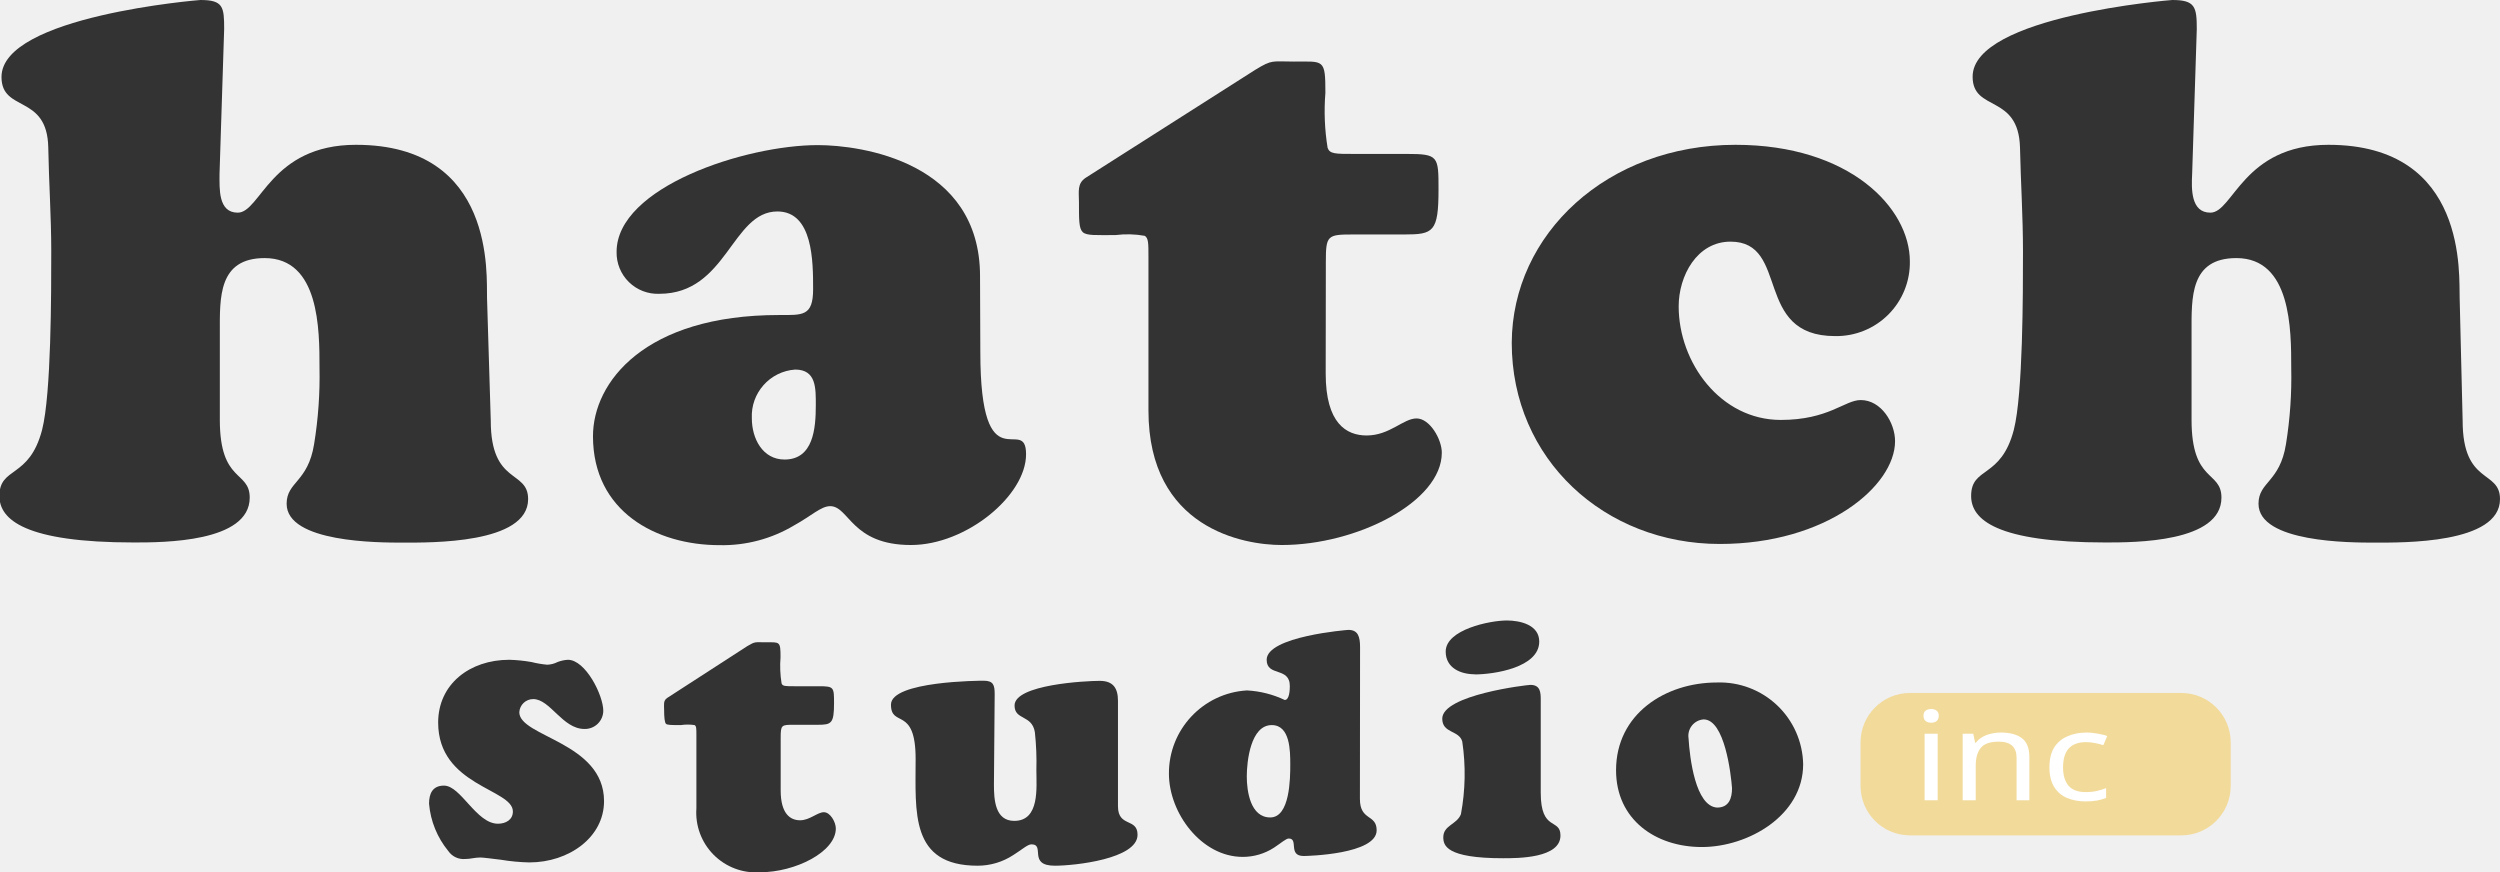
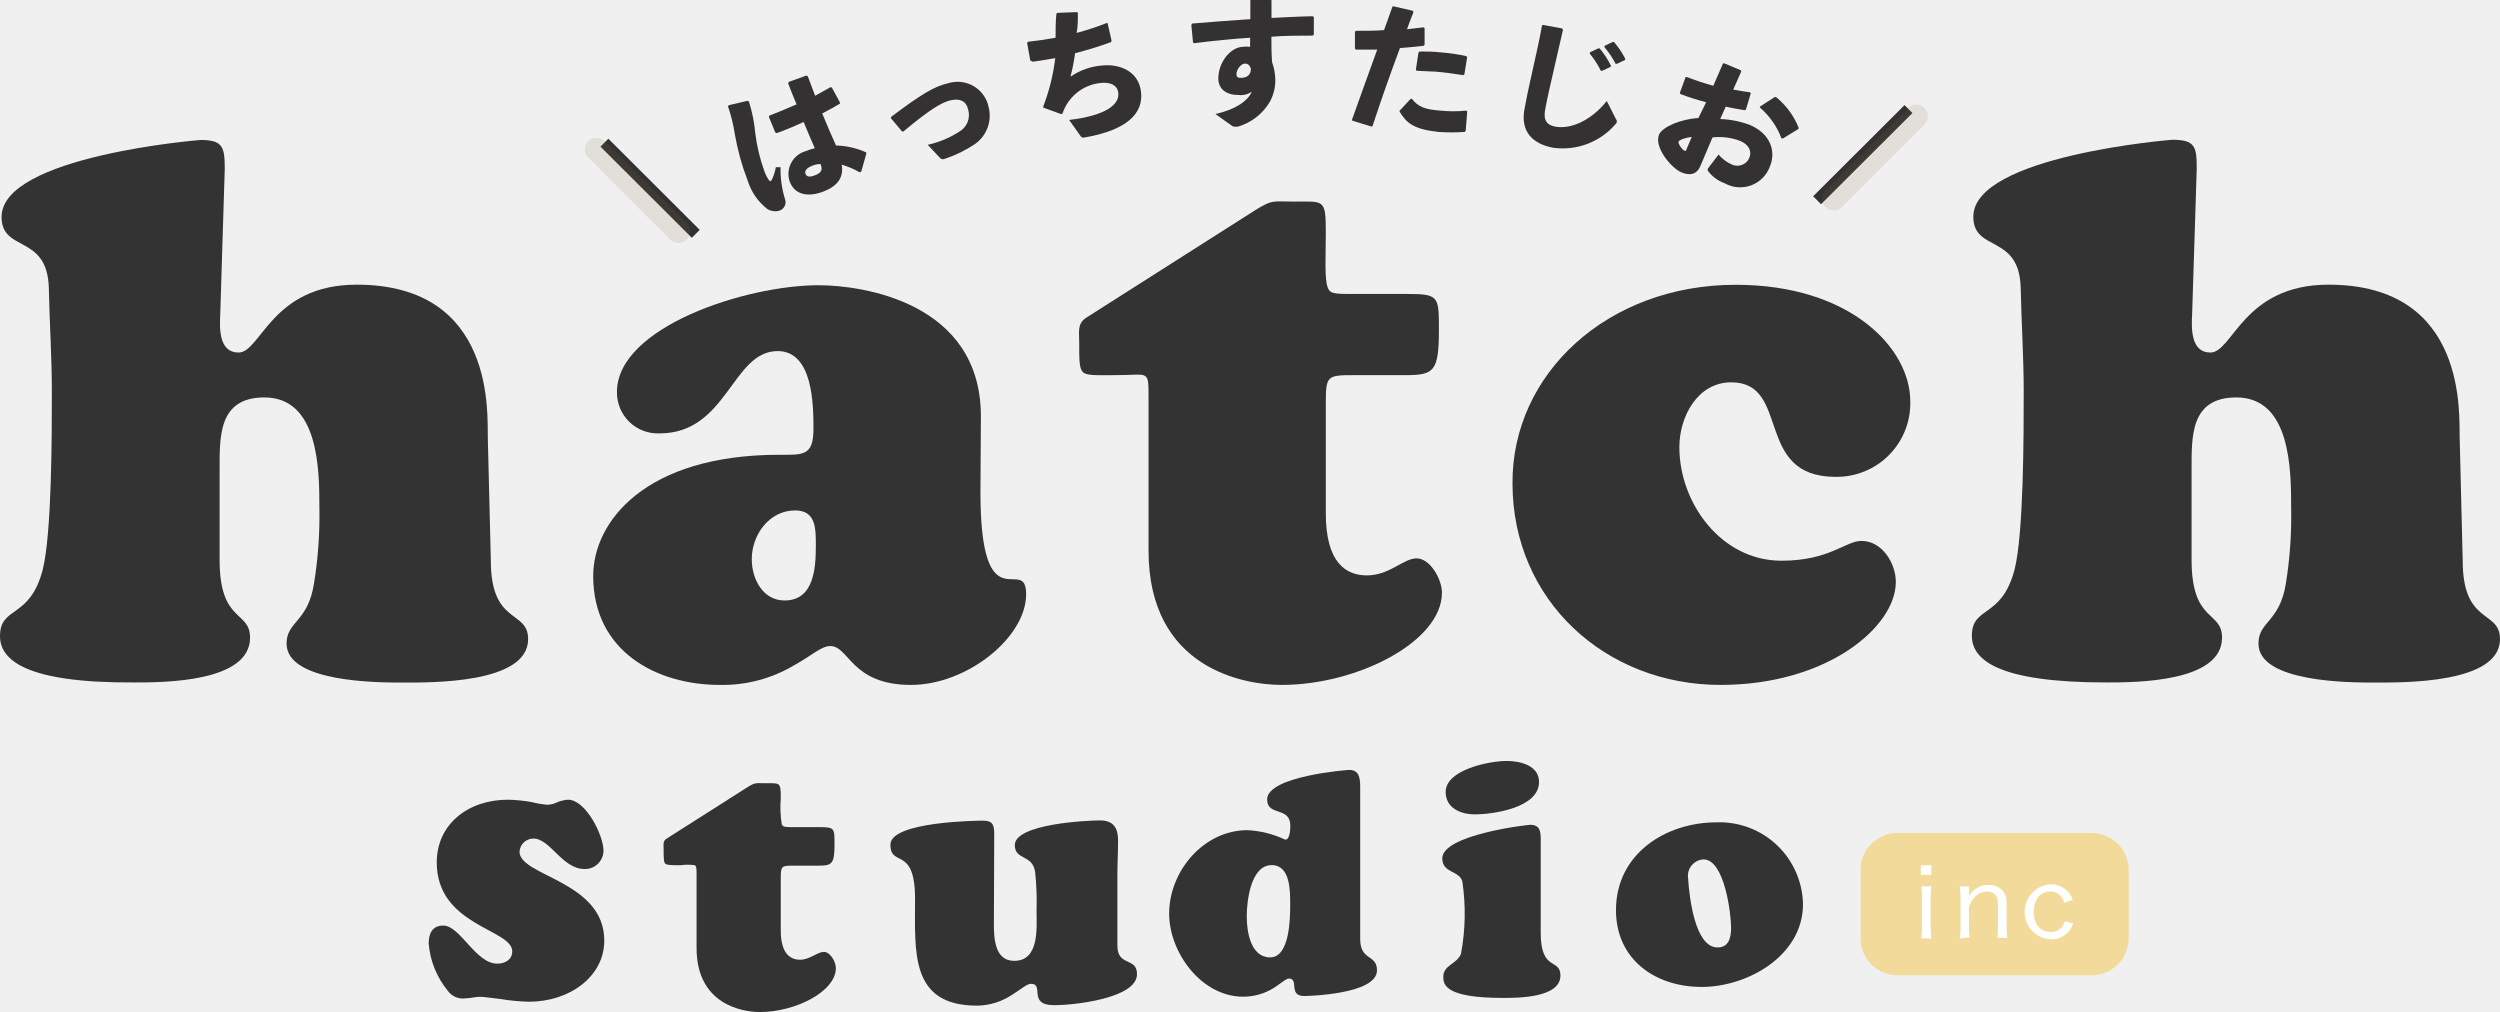
- <svg xmlns="http://www.w3.org/2000/svg" viewBox="0 0 167.29 58.34">
+ <svg xmlns="http://www.w3.org/2000/svg" viewBox="0 0 223.24 90.35">
  <defs>
-     <style>.cls-1{fill:#343334;}.cls-2{opacity:0.85;}.cls-3{fill:#f2d68b;}.cls-4{font-size:8.3px;fill:#fff;font-family:OratorStd, Orator Std;}</style>
+     <style>.cls-1{fill:#343334;}.cls-2{opacity:0.85;}.cls-3{fill:#f2d68b;}.cls-4{fill:#fff;}.cls-5{fill:#333132;}.cls-6{fill:none;stroke:#333132;stroke-miterlimit:10;}.cls-7{opacity:0.14;}.cls-8{fill:#896b4a;}</style>
  </defs>
  <g id="Layer_2" data-name="Layer 2">
    <g id="Layer_1-2" data-name="Layer 1">
-       <path class="cls-1" d="M32.84,28.15c0,4.33,2.5,3.26,2.5,5.25,0,3-6.53,2.91-8.41,2.91-1.58,0-7.75,0-7.75-2.6,0-1.48,1.43-1.43,1.84-4a28.11,28.11,0,0,0,.36-5.1c0-2.55,0-7.34-3.67-7.34-3.11,0-3,2.65-3,4.95V28.1c0,4.23,2,3.37,2,5.2,0,3-5.81,3-7.75,3-7.29,0-9-1.53-9-3.11,0-2,2-1.12,2.86-4.44.61-2.4.61-9.13.61-11.94,0-2.29-.16-4.64-.2-6.94C3.16,6.27.1,7.55.1,5.15.1,1.07,13.36,0,13.41,0,14.94,0,15,.46,15,1.94l-.31,9.69c0,1-.1,2.6,1.22,2.6,1.53,0,2.2-4.54,7.91-4.54,9.39,0,8.72,8.82,8.77,10.25Z" />
-       <path class="cls-1" d="M65.6,23.56c0,9,3.06,4.08,3.06,6.84s-4,6.07-7.7,6.07c-4,0-4.13-2.6-5.41-2.6-.61,0-1.27.66-2.4,1.28a9.33,9.33,0,0,1-5,1.33c-4.23,0-8.47-2.24-8.47-7.29,0-3.62,3.47-8.11,12.44-8.11,1.58,0,2.29.1,2.29-1.73s0-5.2-2.39-5.2c-3.06,0-3.37,5.51-7.9,5.51a2.75,2.75,0,0,1-2.86-2.81c0-4.33,8.62-7.14,13.46-7.14,2.91,0,10.86,1.12,10.86,8.77ZM50.31,28c0,1.33.71,2.75,2.19,2.75,1.93,0,2.09-2.09,2.09-3.62,0-1.12.05-2.4-1.38-2.4A3.12,3.12,0,0,0,50.31,28Z" />
-       <path class="cls-1" d="M88.71,25c0,3.34,1.39,4.14,2.74,4.14C93,29.14,93.9,28,94.79,28s1.69,1.4,1.69,2.29c0,3.29-5.68,6.18-10.71,6.18-2.54,0-8.92-1.1-8.92-9V17.18c0-.9,0-1.25-.25-1.4a6.44,6.44,0,0,0-1.95-.05c-1.3,0-1.94.05-2.2-.2s-.25-.85-.25-2c0-.7-.14-1.25.46-1.64L84,4.67c1.15-.7,1.1-.55,2.59-.55,2,0,2.1-.2,2.1,2.09a15.27,15.27,0,0,0,.15,3.69c.15.4.5.4,1.79.4h3.49c2.14,0,2.14.15,2.14,2.39,0,2.84-.35,3-2.29,3H90.56c-1.74,0-1.84.05-1.84,1.84Z" />
-       <path class="cls-1" d="M116.13,9.69c7.65,0,11.67,4.23,11.67,7.8a4.92,4.92,0,0,1-5,5c-5.51,0-3-6.32-7-6.32-2.25,0-3.47,2.29-3.47,4.33,0,3.77,2.8,7.6,6.83,7.6,3.21,0,4.28-1.33,5.35-1.33,1.38,0,2.3,1.53,2.3,2.75,0,3-4.59,6.88-11.73,6.88-7.7,0-13.92-5.66-13.92-13.46C101.19,15.65,107.56,9.69,116.13,9.69Z" />
-       <path class="cls-1" d="M164.79,28.15c0,4.33,2.5,3.26,2.5,5.25,0,3-6.53,2.91-8.41,2.91-1.58,0-7.75,0-7.75-2.6,0-1.48,1.43-1.43,1.84-4a28.07,28.07,0,0,0,.35-5.1c0-2.55,0-7.34-3.67-7.34-3.11,0-3,2.65-3,4.95V28.1c0,4.23,2,3.37,2,5.2,0,3-5.81,3-7.75,3-7.3,0-9-1.53-9-3.11,0-2,2-1.12,2.86-4.44.61-2.4.61-9.13.61-11.94,0-2.29-.15-4.64-.2-6.94-.1-3.62-3.17-2.35-3.17-4.74C132,1.07,145.31,0,145.36,0c1.53,0,1.64.46,1.64,1.94l-.31,9.69c-.05,1-.1,2.6,1.22,2.6,1.53,0,2.19-4.54,7.9-4.54,9.38,0,8.72,8.82,8.78,10.25Z" />
-       <path class="cls-1" d="M35.56,44.3a6.88,6.88,0,0,0,1.06.18,1.64,1.64,0,0,0,.69-.18,2.28,2.28,0,0,1,.69-.15c1.18,0,2.37,2.37,2.37,3.42a1.23,1.23,0,0,1-1.26,1.21c-1.47,0-2.29-2-3.43-2a.93.93,0,0,0-.93.88c0,1.65,5.67,2,5.67,5.95,0,2.42-2.35,4.1-5,4.1a13.45,13.45,0,0,1-1.91-.18c-.64-.08-1.21-.15-1.37-.15a3.42,3.42,0,0,0-.51.05,2.8,2.8,0,0,1-.49.05A1.24,1.24,0,0,1,30,56.95a5.75,5.75,0,0,1-1.29-3.17c0-.67.23-1.21,1-1.21,1.13,0,2.16,2.55,3.61,2.55.52,0,1-.26,1-.82,0-1.52-5-1.7-5-5.95,0-2.57,2.11-4.2,4.76-4.2A10.18,10.18,0,0,1,35.56,44.3Z" />
-       <path class="cls-1" d="M52.24,52.89c0,1.59.66,2,1.3,2s1.16-.54,1.59-.54.8.66.8,1.09c0,1.56-2.7,2.93-5.09,2.93a4,4,0,0,1-4.24-4.28V49.18c0-.43,0-.59-.12-.66a3.07,3.07,0,0,0-.92,0c-.62,0-.92,0-1-.09s-.12-.4-.12-.95c0-.33-.07-.59.21-.78L50,43.24c.55-.33.52-.26,1.23-.26.95,0,1-.09,1,1a7.27,7.27,0,0,0,.07,1.75c.07.19.24.19.85.19h1.66c1,0,1,.07,1,1.14,0,1.35-.17,1.44-1.09,1.44H53.12c-.83,0-.88,0-.88.88Z" />
-       <path class="cls-1" d="M66.51,52.5c0,1,.07,2.43,1.36,2.43,1.72,0,1.48-2.24,1.48-3.39A18.68,18.68,0,0,0,69.25,49c-.19-1.19-1.36-.79-1.36-1.79,0-1.41,4.79-1.65,5.7-1.65s1.22.5,1.22,1.34,0,1.5,0,2.26v4.79c0,1.43,1.31.76,1.31,1.91,0,1.62-4.22,2.07-5.53,2.07-1.84,0-.62-1.43-1.57-1.43-.26,0-.64.36-1.22.72a4.35,4.35,0,0,1-2.38.71c-4.53,0-4.15-3.58-4.15-7.15s-1.65-2.05-1.65-3.63,6-1.6,6.2-1.6c.67,0,.74.31.74.91Z" />
-       <path class="cls-1" d="M91,53.46c0,1.49,1.12,1,1.12,2.1,0,1.61-4.65,1.72-4.88,1.72-1.08,0-.32-1.17-1-1.17-.19,0-.51.3-1,.62a3.84,3.84,0,0,1-2.08.61c-2.78,0-4.94-2.95-4.94-5.56a5.55,5.55,0,0,1,5.22-5.58,6.71,6.71,0,0,1,2.53.64c.32,0,.34-.7.34-.93,0-1.31-1.55-.61-1.55-1.76,0-1.57,5.41-2,5.47-2,.64,0,.78.45.78,1.15ZM85.1,48.52c-1.42,0-1.67,2.44-1.67,3.44s.25,2.74,1.57,2.74,1.34-2.61,1.34-3.54S86.33,48.52,85.1,48.52Z" />
-       <path class="cls-1" d="M103.1,53.05c0,2.63,1.32,1.67,1.32,2.86,0,1.52-2.84,1.52-3.84,1.52-3.84,0-4-.87-4-1.41,0-.8.92-.85,1.18-1.54a14.69,14.69,0,0,0,.09-4.85c-.2-.78-1.34-.54-1.34-1.54,0-1.59,5.67-2.26,5.9-2.26.67,0,.69.51.69,1Zm-4.42-7.93c-.94,0-1.94-.42-1.94-1.52,0-1.47,2.95-2.08,4.09-2.08.89,0,2.17.29,2.17,1.41C103,44.68,99.95,45.13,98.68,45.13Z" />
-       <path class="cls-1" d="M108.14,51.54c0-3.76,3.29-5.87,6.75-5.87a5.58,5.58,0,0,1,5.77,5.47c0,3.44-3.69,5.54-6.78,5.54S108.14,54.85,108.14,51.54Zm5.85-3.4a1.1,1.1,0,0,0-1,1.26c.08,1.32.46,4.55,1.91,4.64.8,0,1-.63,1-1.3C115.83,51.79,115.41,48.14,114,48.14Z" />
+       <path class="cls-1" d="M43.83,50.07c0,5.78,3.33,4.35,3.33,7,0,4-8.71,3.88-11.23,3.88-2.1,0-10.34,0-10.34-3.48,0-2,1.91-1.9,2.45-5.37a37.61,37.61,0,0,0,.48-6.81c0-3.4-.07-9.8-4.91-9.8-4.15,0-4,3.54-4,6.6V50c0,5.65,2.72,4.49,2.72,6.94,0,4-7.76,4-10.35,4C2.25,61,0,58.91,0,56.8c0-2.72,2.66-1.49,3.81-5.91.82-3.2.82-12.19.82-15.93,0-3.06-.21-6.19-.27-9.26C4.22,20.87.14,22.57.14,19.37c0-5.44,17.69-6.87,17.76-6.87,2,0,2.17.61,2.17,2.58L19.67,28c-.07,1.3-.14,3.48,1.63,3.48,2,0,2.93-6.06,10.55-6.06,12.53,0,11.64,11.77,11.71,13.68Z" />
+       <path class="cls-1" d="M87.55,43.94c0,12,4.08,5.45,4.08,9.12,0,3.88-5.31,8.1-10.27,8.1-5.38,0-5.52-3.47-7.22-3.47-.81,0-1.7.88-3.2,1.7a12.49,12.49,0,0,1-6.67,1.77c-5.65,0-11.3-3-11.3-9.73,0-4.83,4.63-10.82,16.61-10.82,2.11,0,3.06.13,3.06-2.32,0-2.24-.07-6.94-3.2-6.94-4.08,0-4.49,7.35-10.54,7.35A3.65,3.65,0,0,1,55.09,35c0-5.79,11.5-9.53,18-9.53,3.88,0,14.5,1.5,14.5,11.71Zm-20.42,6c0,1.77,1,3.68,2.93,3.68,2.58,0,2.79-2.79,2.79-4.83,0-1.5.06-3.21-1.84-3.21C68.7,45.57,67.13,47.75,67.13,49.93Z" />
+       <path class="cls-1" d="M118.39,45.86c0,4.46,1.86,5.52,3.66,5.52,2.06,0,3.25-1.52,4.45-1.52s2.26,1.86,2.26,3.06c0,4.39-7.58,8.24-14.3,8.24-3.39,0-11.9-1.46-11.9-12V35.43c0-1.2,0-1.67-.33-1.87s-1.06-.06-2.6-.06c-1.72,0-2.59.06-2.93-.27s-.33-1.13-.33-2.66c0-.93-.19-1.66.61-2.19l15.15-9.64c1.54-.94,1.47-.74,3.46-.74,2.66,0,2.8-.26,2.8,2.8,0,2.06-.14,4.12.19,4.92.2.53.67.53,2.4.53h4.65c2.86,0,2.86.2,2.86,3.19,0,3.79-.46,4.06-3.05,4.06h-4.59c-2.33,0-2.46.06-2.46,2.46Z" />
+       <path class="cls-1" d="M155,25.43c10.21,0,15.58,5.65,15.58,10.41a6.57,6.57,0,0,1-6.67,6.74c-7.35,0-3.94-8.44-9.32-8.44-3,0-4.63,3.06-4.63,5.79,0,5,3.74,10.14,9.12,10.14,4.29,0,5.72-1.77,7.14-1.77,1.85,0,3.07,2,3.07,3.67,0,4-6.12,9.19-15.65,9.19-10.28,0-18.58-7.55-18.58-18C135,33.39,143.53,25.43,155,25.43Z" />
+       <path class="cls-1" d="M219.91,50.07c0,5.78,3.33,4.35,3.33,7,0,4-8.71,3.88-11.23,3.88-2.11,0-10.34,0-10.34-3.48,0-2,1.9-1.9,2.45-5.37a37.61,37.61,0,0,0,.47-6.81c0-3.4-.06-9.8-4.89-9.8-4.16,0-4,3.54-4,6.6V50c0,5.65,2.72,4.49,2.72,6.94,0,4-7.76,4-10.34,4-9.74,0-12-2.05-12-4.16,0-2.72,2.65-1.49,3.81-5.91.82-3.2.82-12.19.82-15.93,0-3.06-.21-6.19-.27-9.26-.14-4.83-4.23-3.13-4.23-6.33,0-5.44,17.7-6.87,17.76-6.87,2.05,0,2.19.61,2.19,2.58L195.75,28c-.07,1.3-.14,3.48,1.63,3.48,2,0,2.93-6.06,10.55-6.06,12.52,0,11.63,11.77,11.71,13.68Z" />
+       <path class="cls-1" d="M47.46,71.62a8.8,8.8,0,0,0,1.41.24,2.18,2.18,0,0,0,.93-.24,3.13,3.13,0,0,1,.92-.21c1.58,0,3.17,3.16,3.17,4.57A1.65,1.65,0,0,1,52.2,77.6c-2,0-3.06-2.72-4.57-2.72a1.25,1.25,0,0,0-1.24,1.17c0,2.2,7.57,2.61,7.57,7.94,0,3.23-3.13,5.46-6.71,5.46a17.56,17.56,0,0,1-2.54-.24c-.86-.1-1.61-.2-1.82-.2a4,4,0,0,0-.69.07,4.18,4.18,0,0,1-.65.07A1.65,1.65,0,0,1,40,88.49a7.66,7.66,0,0,1-1.72-4.22c0-.9.31-1.62,1.3-1.62,1.52,0,2.89,3.4,4.82,3.4.68,0,1.34-.34,1.34-1.1,0-2-6.74-2.26-6.74-7.94,0-3.43,2.82-5.6,6.36-5.6A13.82,13.82,0,0,1,47.46,71.62Z" />
+       <path class="cls-1" d="M69.72,83.08c0,2.12.88,2.62,1.73,2.62S73,85,73.57,85s1.07.88,1.07,1.45c0,2.08-3.6,3.92-6.78,3.92-1.62,0-5.66-.7-5.66-5.72v-6.5c0-.57,0-.79-.16-.89a4.3,4.3,0,0,0-1.23,0c-.82,0-1.23,0-1.39-.13s-.16-.53-.16-1.26c0-.44-.09-.79.29-1l7.2-4.58c.72-.44.69-.35,1.64-.35,1.26,0,1.33-.12,1.33,1.33a9.67,9.67,0,0,0,.09,2.34c.1.25.32.25,1.14.25h2.21c1.36,0,1.36.09,1.36,1.51,0,1.8-.23,1.93-1.46,1.93H70.88c-1.1,0-1.16,0-1.16,1.17Z" />
+       <path class="cls-1" d="M88.75,82.56c0,1.27.1,3.24,1.81,3.24,2.29,0,2-3,2-4.52a24.36,24.36,0,0,0-.13-3.43c-.25-1.6-1.81-1-1.81-2.39,0-1.88,6.39-2.2,7.6-2.2s1.62.67,1.62,1.79-.06,2-.06,3v6.39c0,1.91,1.75,1,1.75,2.55,0,2.16-5.63,2.77-7.38,2.77-2.45,0-.83-1.91-2.1-1.91-.35,0-.86.48-1.63.95a5.76,5.76,0,0,1-3.17,1c-6,0-5.54-4.77-5.54-9.55s-2.2-2.74-2.2-4.83,8-2.14,8.27-2.14c.9,0,1,.42,1,1.21Z" />
+       <path class="cls-1" d="M121.46,83.84c0,2,1.5,1.34,1.5,2.81,0,2.15-6.2,2.29-6.51,2.29-1.44,0-.42-1.56-1.36-1.56-.25,0-.67.4-1.33.83A5.14,5.14,0,0,1,111,89c-3.71,0-6.6-3.94-6.6-7.42,0-3.77,3.06-7.45,7-7.45a9,9,0,0,1,3.37.85c.42,0,.45-.93.45-1.24,0-1.76-2.07-.82-2.07-2.35,0-2.1,7.22-2.64,7.31-2.64.85,0,1,.6,1,1.53Zm-7.9-6.59c-1.89,0-2.23,3.25-2.23,4.59s.34,3.65,2.09,3.65,1.79-3.48,1.79-4.73S115.21,77.25,113.56,77.25Z" />
+       <path class="cls-1" d="M137.58,83.3c0,3.51,1.76,2.23,1.76,3.81,0,2-3.79,2-5.13,2-5.12,0-5.33-1.16-5.33-1.88,0-1.07,1.22-1.13,1.58-2.06a19.43,19.43,0,0,0,.12-6.46c-.27-1-1.79-.72-1.79-2.06,0-2.11,7.57-3,7.87-3,.89,0,.92.69.92,1.31Zm-5.9-10.58c-1.25,0-2.59-.57-2.59-2,0-2,3.93-2.77,5.45-2.77,1.19,0,2.89.39,2.89,1.88C137.43,72.12,133.38,72.72,131.68,72.72Z" />
+       <path class="cls-1" d="M144.3,81.27c0-5,4.4-7.84,9-7.84a7.45,7.45,0,0,1,7.7,7.31c0,4.59-4.93,7.39-9.05,7.39S144.3,85.7,144.3,81.27Zm7.81-4.53a1.47,1.47,0,0,0-1.37,1.68c.11,1.76.62,6.07,2.55,6.18,1.06.06,1.29-.84,1.29-1.73C154.58,81.61,154,76.74,152.11,76.74Z" />
      <g class="cls-2">
-         <rect class="cls-3" x="124.5" y="46.37" width="24.77" height="9.53" rx="3.31" ry="3.31" />
+         <rect class="cls-3" x="166.14" y="74.38" width="23.94" height="12.71" rx="3.31" />
      </g>
-       <text class="cls-4" transform="translate(127.95 53.55) scale(1.19 1)">inc</text>
+       <path class="cls-4" d="M172.46,77.27v.85h-.94v-.85Zm0,1.87a6.91,6.91,0,0,0-.06,1v2.66a7.79,7.79,0,0,0,.06,1h-.9a6.55,6.55,0,0,0,.06-1V80.15a5.88,5.88,0,0,0-.06-1Z" />
+       <path class="cls-4" d="M175,83.81a6,6,0,0,0,.07-1V80.15a6.16,6.16,0,0,0-.07-1h.83v.5a3,3,0,0,1,0,.37,1.9,1.9,0,0,1,1.72-1,1.58,1.58,0,0,1,1.38.63,1.84,1.84,0,0,1,.25,1v2.09a6.62,6.62,0,0,0,.06,1h-.89a6.4,6.4,0,0,0,.06-1v-2c0-.75-.33-1.13-1-1.13a1.47,1.47,0,0,0-1.16.6,1.84,1.84,0,0,0-.43.83v1.66a8,8,0,0,0,.06,1Z" />
+       <path class="cls-4" d="M184.31,80.61a1.22,1.22,0,0,0-1.23-1c-.9,0-1.47.71-1.47,1.82s.58,1.79,1.51,1.79a1.23,1.23,0,0,0,1.07-.53,1.73,1.73,0,0,0,.18-.42l.75.18a2,2,0,0,1-.35.67,2,2,0,0,1-1.68.76,2.46,2.46,0,0,1,0-4.91,2,2,0,0,1,1.7.81,2,2,0,0,1,.3.57Z" />
+       <path class="cls-5" d="M65.1,9.39,66.77,9l.11.08a13.16,13.16,0,0,1,.56,2.8,15.71,15.71,0,0,0,.83,3.45,3.05,3.05,0,0,0,.35.7c.15.21.22.21.36-.1a4.65,4.65,0,0,0,.3-1l.42,0a9.08,9.08,0,0,0,.38,2.8.8.8,0,0,1-.47,1.08,1.35,1.35,0,0,1-1.11-.16,5.15,5.15,0,0,1-1.73-2.51A22.25,22.25,0,0,1,65.62,12,14,14,0,0,0,65,9.48Zm11.68,6a8.06,8.06,0,0,0-1.62-.69c.21,1.18-.42,1.94-1.65,2.41s-2.53.38-3-.92A2.12,2.12,0,0,1,72,13.48a3.3,3.3,0,0,1,.76-.24c-.32-.72-.64-1.49-1-2.35-.78.37-1.62.72-2.41,1l-.12-.06-.58-1.41.06-.1c.85-.33,1.64-.66,2.42-1-.25-.58-.5-1.22-.75-1.87l.06-.14L72,6.75l.13.06c.23.59.44,1.18.66,1.74l1.34-.75h.14L75,9.14l0,.12c-.45.27-1,.57-1.58.87.41,1,.84,2,1.23,2.86a7,7,0,0,1,2.7.62l0,.14-.44,1.56Zm-4.31-.56c-.47.18-.64.46-.54.7s.32.33.88.11.67-.51.45-1A2.22,2.22,0,0,0,72.47,14.82Z" />
+       <path class="cls-5" d="M79.57,10.44c2.65-2,3.9-2.75,5.07-3A2.83,2.83,0,0,1,88.29,9.6a3.09,3.09,0,0,1-1.24,3.27,11.12,11.12,0,0,1-2.59,1.28l-.19.06a.33.33,0,0,1-.34-.12l-1.09-1.16a8.62,8.62,0,0,0,2.8-1.16,1.72,1.72,0,0,0,.81-2c-.16-.73-.72-1-1.54-.82S83,9.8,80.67,11.74h-.12l-1-1.19Z" />
+       <path class="cls-5" d="M91.79,3.73c.84-.09,1.66-.21,2.47-.36,0-.69,0-1.39.07-2.14l.08-.08,1.76-.07.08.08c0,.63,0,1.22-.11,1.78a25.26,25.26,0,0,0,2.67-.88l.09,0,.36,1.58-.05.12A32.82,32.82,0,0,1,96,4.75a17.72,17.72,0,0,1-.41,2.1,5.73,5.73,0,0,1,2.81-1c1.53-.17,3.28.48,3.49,2.36s-1.18,3.4-5.06,4.07a.31.31,0,0,1-.36-.16l-1-1.41c3.31-.39,4.51-1.39,4.39-2.42-.08-.71-.77-1-1.67-.87a4,4,0,0,0-3.31,2.71l-.12.06-1.6-.58,0-.11a17.77,17.77,0,0,0,1.07-4.31c-.66.12-1.34.23-2,.32L92,5.4l-.28-1.56Z" />
+       <path class="cls-5" d="M108.53,10.18c1.8-.39,2.93-1.19,3.25-2a1.68,1.68,0,0,1-1.2.3c-1.15,0-1.78-.58-1.79-1.46,0-1.49,1.12-2.83,2.22-2.84a2.2,2.2,0,0,1,.62,0c0-.27,0-.51,0-.81-1.59.1-3.28.27-5,.49l-.1-.07-.15-1.57.09-.12c1.73-.14,3.5-.28,5.18-.39,0-.54,0-1.1,0-1.68l.07-.09,1.72,0,.1.1c0,.57,0,1.08,0,1.56,1.25-.06,2.5-.13,3.68-.15l.1.08,0,1.56-.1.09c-1.23,0-2.48,0-3.69.1,0,.69,0,1.41.06,2.26a5.11,5.11,0,0,1,.29,1.52,4,4,0,0,1-.5,2.05,4.89,4.89,0,0,1-2.85,2.2l-.12,0a.42.42,0,0,1-.18,0,.36.36,0,0,1-.2-.06Zm2.63-4.5c-.35,0-.75.54-.75.93,0,.23.08.35.4.34.51,0,.87-.22.89-.79C111.61,5.81,111.41,5.67,111.16,5.68Z" />
+       <path class="cls-5" d="M120.72,10.71c.82-2.31,1.54-4.28,2.26-6.28-.64,0-1.27,0-1.9,0l-.09-.1V2.84l.09-.09c.93,0,1.74,0,2.51-.06.24-.68.5-1.4.76-2.12l.11,0,1.69.39.07.12c-.2.5-.4,1-.58,1.53l1.48-.17.09.06V4l-.09.09c-.68.08-1.4.14-2.11.2-.84,2.25-1.63,4.48-2.46,7l-.12,0-1.66-.51Zm4.24-.8,1-1.08h.12c.57.72,1.14.94,2.56,1.05a11.53,11.53,0,0,0,2.28,0l.1.06-.14,1.74-.08.1a16.09,16.09,0,0,1-2.36,0C126.26,11.54,125.6,11,125,10Zm1.47-3.68.23-1.52.1-.11c.62,0,1.23,0,1.82.07a17,17,0,0,1,2.35.34l.08.1-.25,1.54-.11.06c-.85-.14-1.66-.25-2.54-.32-.51,0-1-.06-1.6-.07Z" />
+       <path class="cls-5" d="M137.76,2.22l1.73.32.08.11c-.34,1.51-.58,2.54-.87,3.79-.24,1.06-.56,2.43-.73,3.38s.19,1.36.92,1.49c1.41.25,3.21-.57,4.59-2.29l.82,1.62a.29.29,0,0,1,0,.4,6.23,6.23,0,0,1-5.57,2.16c-1.85-.33-3-1.43-2.59-3.51.31-1.7.6-2.83.83-3.94.21-1,.47-2,.72-3.46ZM142,4.66l.72-.34h.12a7.92,7.92,0,0,1,1,1.52l0,.12-.77.36-.12,0a7.57,7.57,0,0,0-1-1.54Zm1.29-.57.71-.34h.12a7.21,7.21,0,0,1,1,1.48l0,.12-.73.35-.12,0a7.93,7.93,0,0,0-1-1.49Z" />
+       <path class="cls-5" d="M152.35,9.13a22.47,22.47,0,0,1-2.29-.73L150,8.3l.52-1.42.11,0c.81.31,1.59.57,2.36.78l.87-2,.12,0,1.5.63,0,.11L154.77,8c.53.11,1,.17,1.5.24l.07.09-.44,1.46-.12.05c-.57-.1-1.14-.19-1.68-.32l-.49,1.11a8.36,8.36,0,0,1,2.63.52c1.89.8,2.36,2.4,1.81,3.7A2.82,2.82,0,0,1,154,16.36a3.16,3.16,0,0,1-1.48-1.09.2.2,0,0,1,0-.23l.94-1.24a3.27,3.27,0,0,0,1.12.86,1.16,1.16,0,0,0,1.62-.55c.25-.59,0-1.19-.82-1.53a5.27,5.27,0,0,0-2.46-.31l-1.09,2.57c-.27.64-.81.92-1.69.55s-2.45-2.22-2-3.36c.3-.7,1.95-1.4,3.52-1.49Zm-1.28,3.09c-.64.09-1.11.27-1.18.43s.31.71.5.79.16,0,.23-.16Zm6.07-2.69,1.33-.86.13,0a6.87,6.87,0,0,1,2,2.7l0,.14-1.38.85-.14,0a6.76,6.76,0,0,0-1.91-2.74Z" />
+       <line class="cls-6" x1="53.97" y1="12.74" x2="62.13" y2="20.88" />
+       <g class="cls-7">
+         <path class="cls-8" d="M52.56,14.09l7.36,7.37A1.05,1.05,0,0,0,61.41,20L54,12.61a1,1,0,0,0-1.48,1.48Z" />
+       </g>
+       <line class="cls-6" x1="170.42" y1="9.74" x2="162.26" y2="17.88" />
+       <g class="cls-7">
+         <path class="cls-8" d="M170.41,9.67,163,17a1.05,1.05,0,0,0,1.49,1.49l7.36-7.37a1,1,0,0,0-1.48-1.48Z" />
+       </g>
    </g>
  </g>
</svg>
